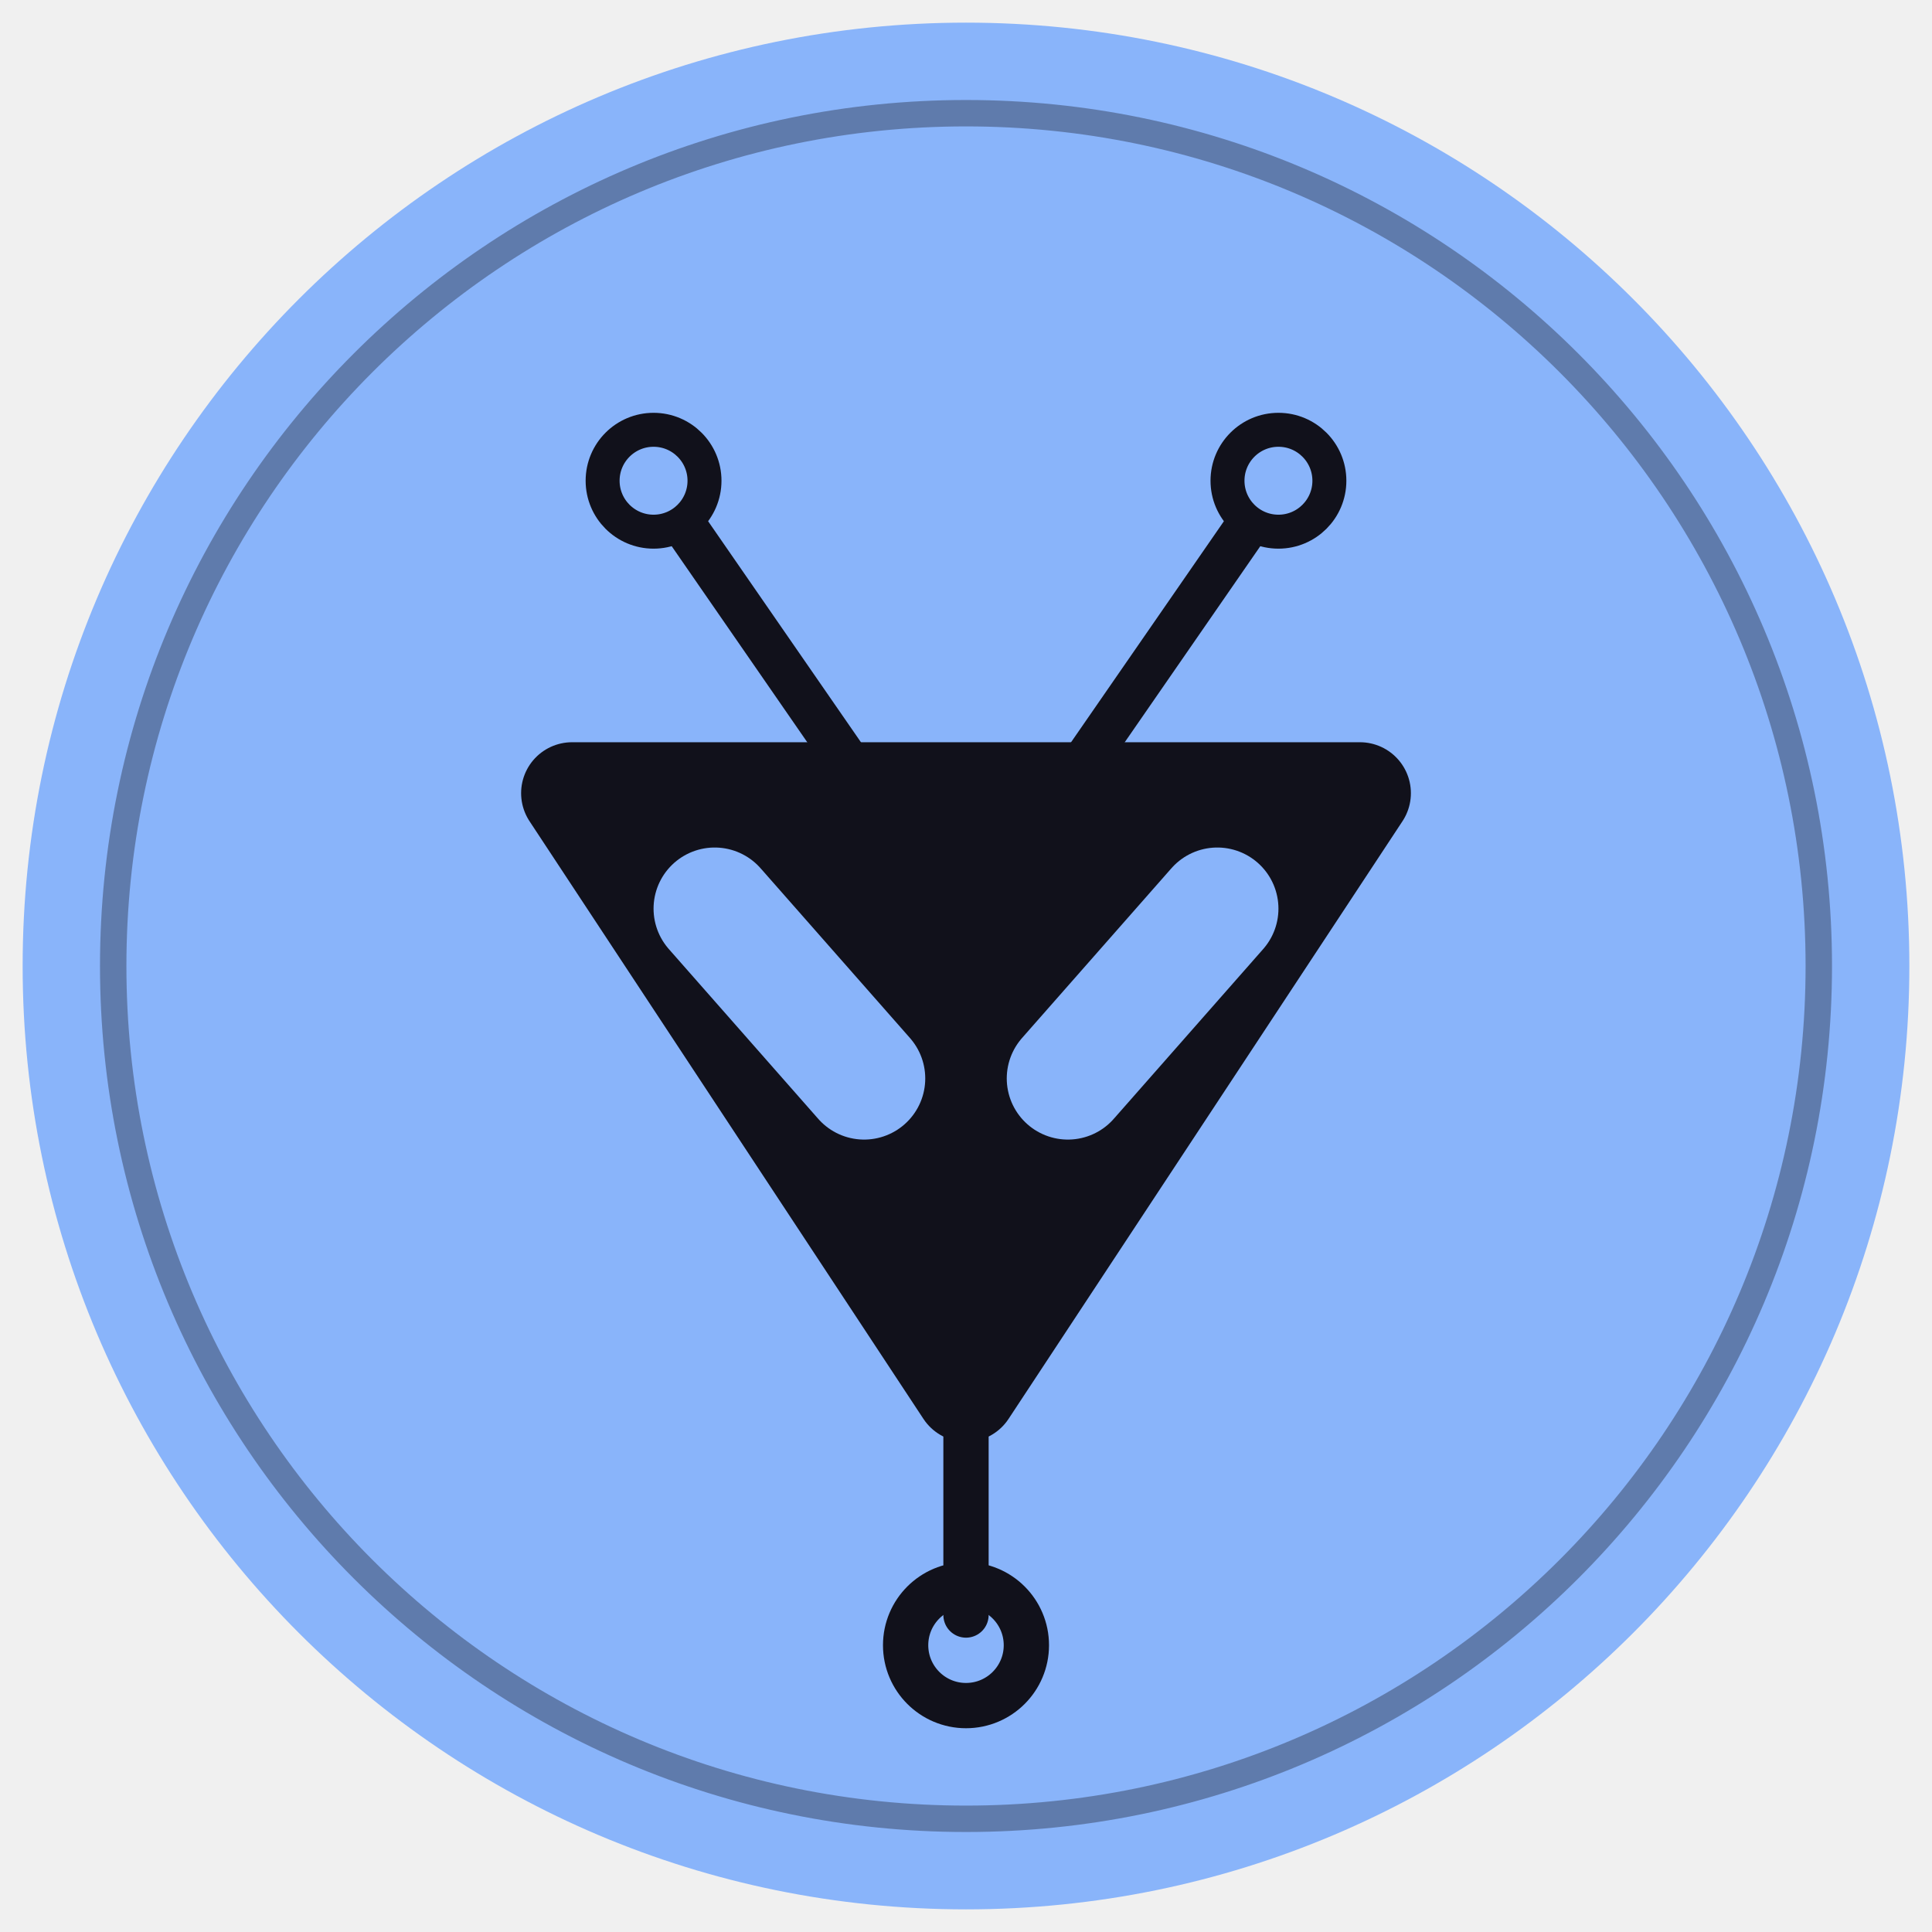
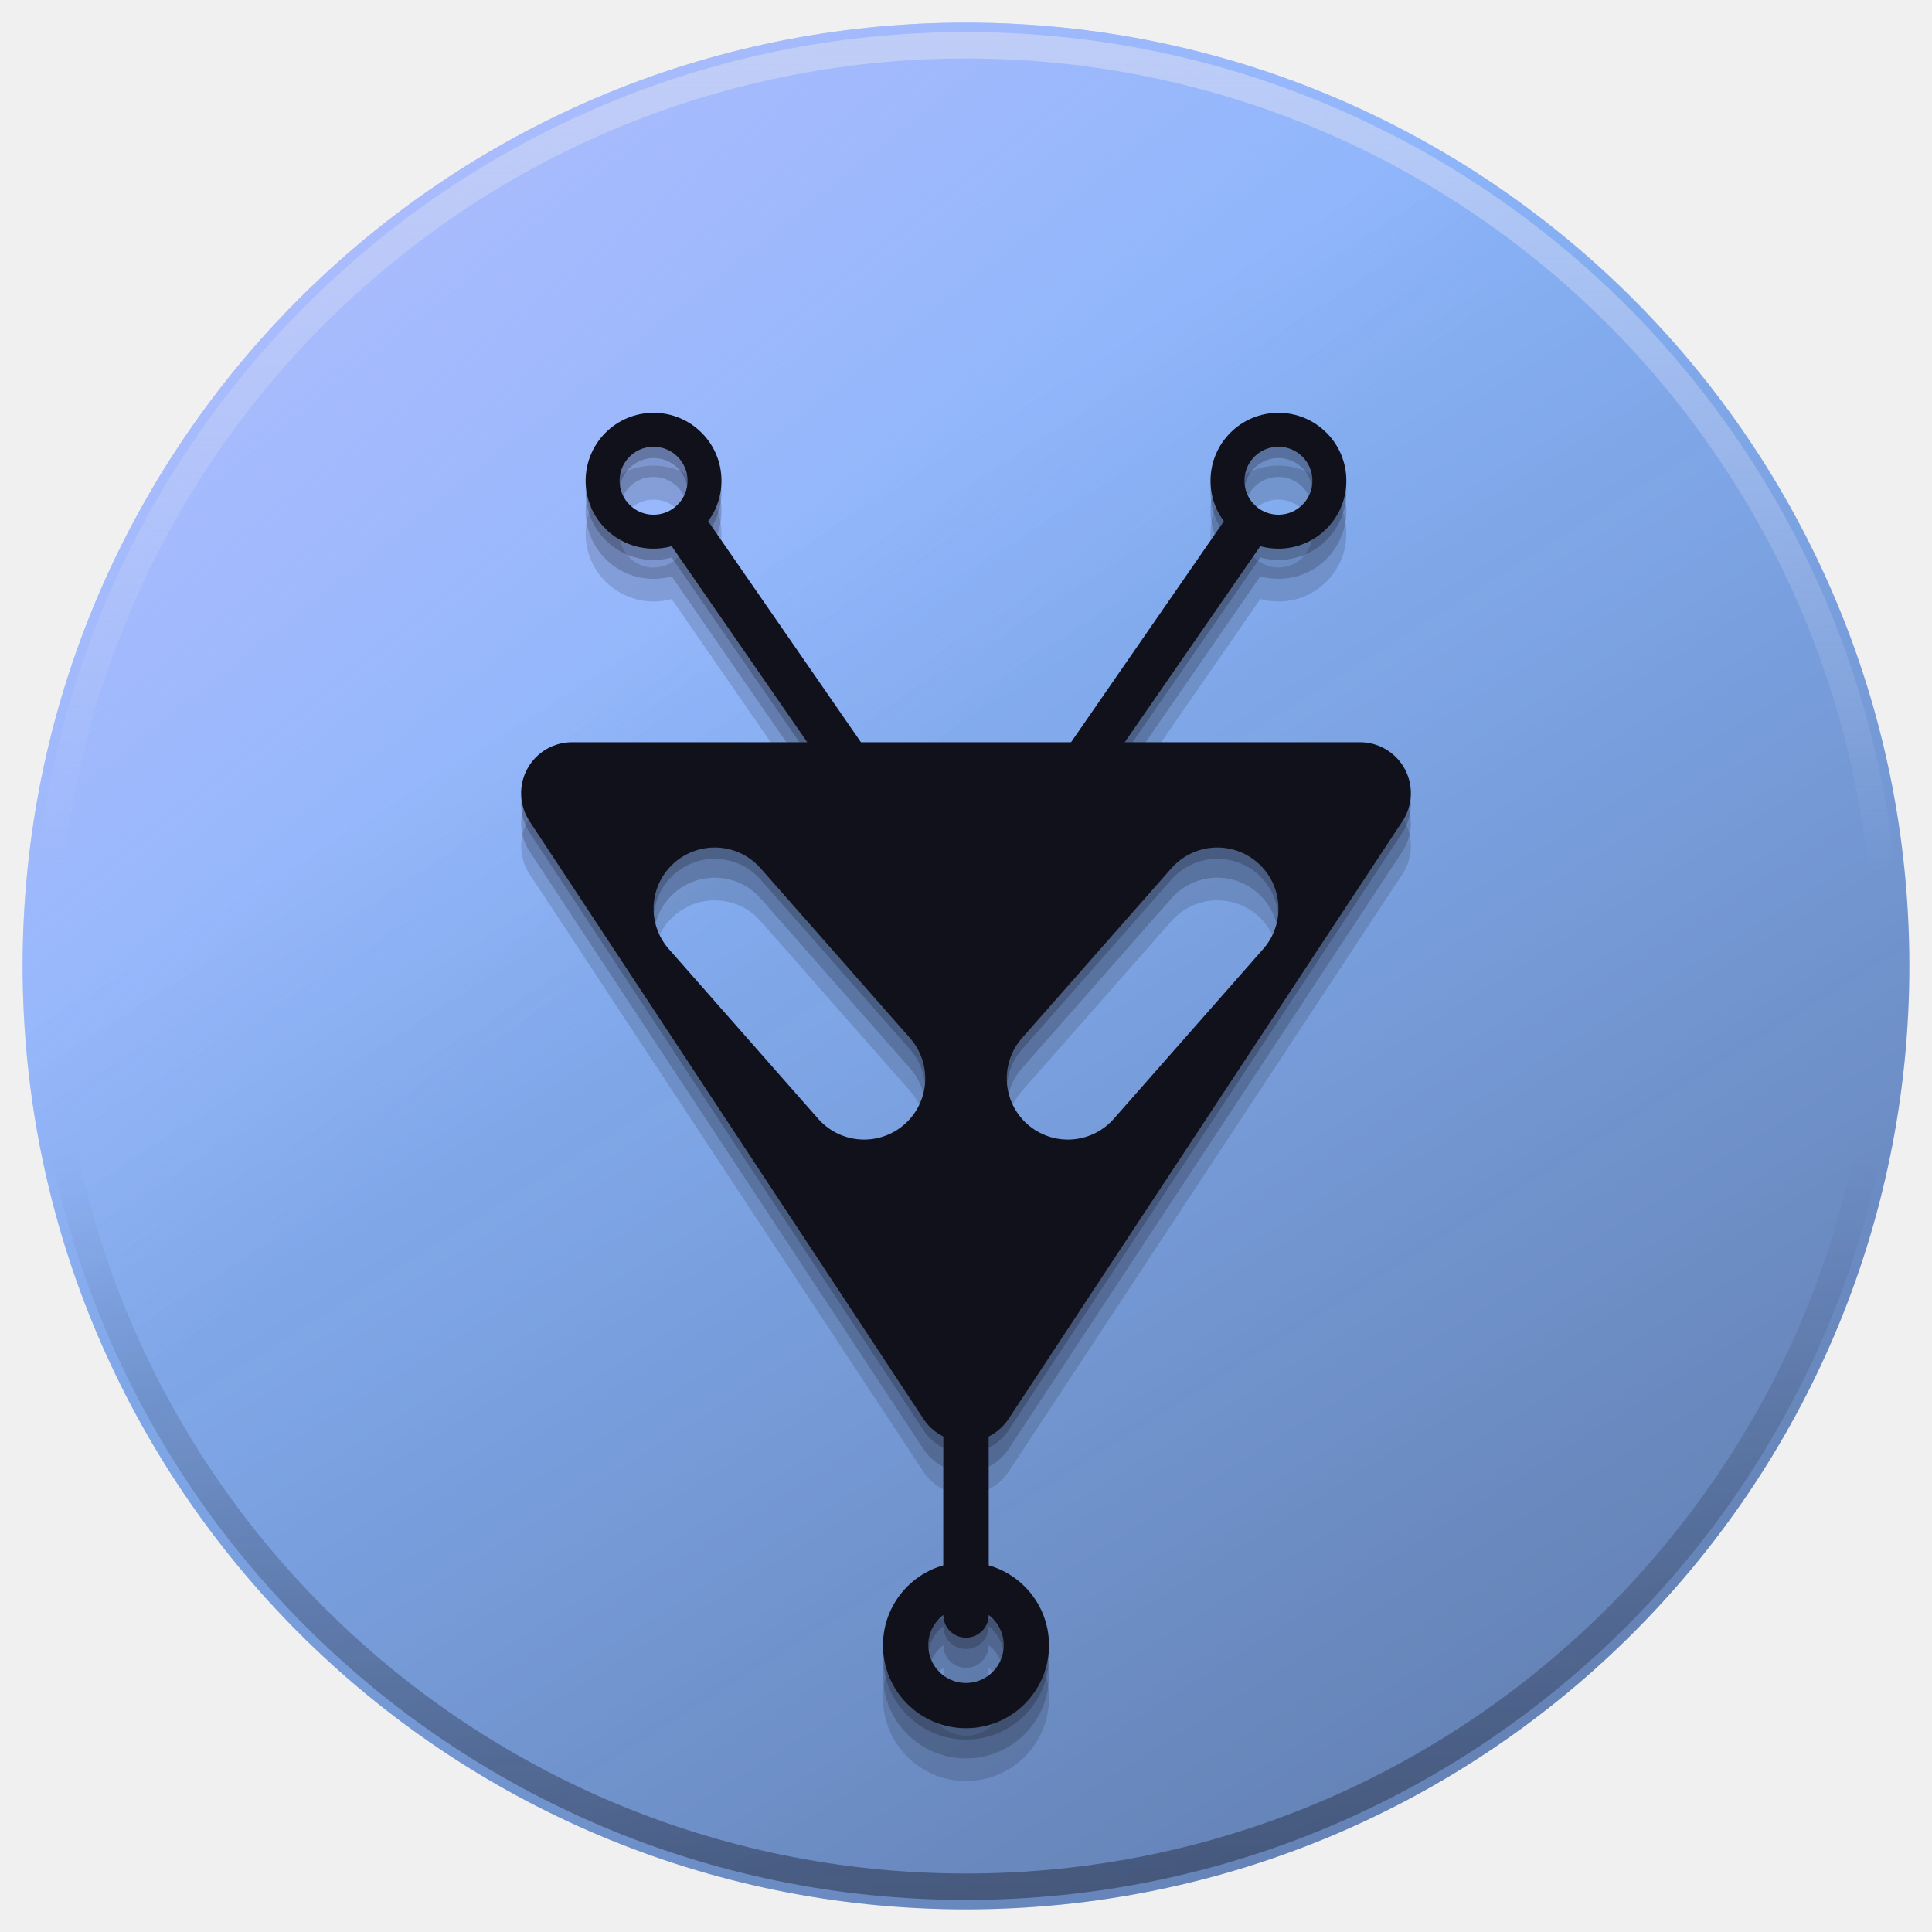
<svg xmlns="http://www.w3.org/2000/svg" viewBox="0 0 512 512" width="512" height="512">
+   <defs>
+     <mask id="eyes" maskUnits="userSpaceOnUse" x="0" y="0" width="512" height="512">
+       <rect width="512" height="512" fill="#fff" />
+       <path d="M189.4 240.8L229.0 285.8M322.6 240.8L283.0 285.8" fill="none" stroke="#000" stroke-width="32.4" stroke-linecap="round" />
+     </mask>
+     <linearGradient id="lit" gradientUnits="userSpaceOnUse" x1="90" y1="30" x2="330" y2="330">
+       <stop offset="0" stop-color="#b4befe" stop-opacity=".85" />
+       <stop offset=".6" stop-color="#b4befe" stop-opacity="0" />
+     </linearGradient>
+     <linearGradient id="dim" gradientUnits="userSpaceOnUse" x1="200" y1="150" x2="420" y2="500">
+       <stop offset="0" stop-color="#11111b" stop-opacity="0" />
+       <stop offset="1" stop-color="#11111b" stop-opacity=".34" />
+     </linearGradient>
+     <linearGradient id="rim" gradientUnits="userSpaceOnUse" x1="256" y1="6" x2="256" y2="506">
+       <stop offset="0" stop-color="#cdd6f4" stop-opacity=".7" />
+       <stop offset=".45" stop-color="#cdd6f4" stop-opacity="0" />
+       <stop offset=".6" stop-color="#11111b" stop-opacity="0" />
+       <stop offset="1" stop-color="#11111b" stop-opacity=".4" />
+     </linearGradient>
+     <g id="mantis">
+       <path d="M256 380V428" fill="none" stroke="#11111b" stroke-width="12" stroke-linecap="round" />
+       <circle cx="256" cy="436" r="16" fill="none" stroke="#11111b" stroke-width="12" />
+       <path d="M225.4 203.0L180.8 138.5M286.6 203.0L331.2 138.5" fill="none" stroke="#11111b" stroke-width="11.7" />
+       <circle cx="173.2" cy="127.4" r="13.5" fill="none" stroke="#11111b" stroke-width="9" />
+       <circle cx="338.8" cy="127.4" r="13.5" fill="none" stroke="#11111b" stroke-width="9" />
+       <path d="M151.6 210.2L360.4 210.2L256.0 368.6Z" fill="#11111b" stroke="#11111b" stroke-width="27" stroke-linejoin="round" mask="url(#eyes)" />
+     </g>
+   </defs>
  <circle cx="256" cy="256" r="250" fill="#89b4fa" />
-   <mask id="eyes" maskUnits="userSpaceOnUse" x="0" y="0" width="512" height="512">
-     <rect width="512" height="512" fill="#fff" />
-     <path d="M189.4 240.8L229.0 285.8M322.6 240.8L283.0 285.8" fill="none" stroke="#000" stroke-width="32.4" stroke-linecap="round" />
-   </mask>
-   <circle cx="256" cy="256" r="226" fill="none" stroke="#11111b" stroke-width="7" opacity=".35" />
-   <path d="M256 380V428" fill="none" stroke="#11111b" stroke-width="12" stroke-linecap="round" />
-   <circle cx="256" cy="436" r="16" fill="none" stroke="#11111b" stroke-width="12" />
-   <path d="M225.4 203.0L180.8 138.5M286.6 203.0L331.2 138.5" fill="none" stroke="#11111b" stroke-width="11.7" />
-   <circle cx="173.2" cy="127.4" r="13.5" fill="none" stroke="#11111b" stroke-width="9" />
-   <circle cx="338.8" cy="127.4" r="13.5" fill="none" stroke="#11111b" stroke-width="9" />
-   <path d="M151.6 210.2L360.4 210.2L256.0 368.6Z" fill="#11111b" stroke="#11111b" stroke-width="27" stroke-linejoin="round" mask="url(#eyes)" />
+   <circle cx="256" cy="256" r="250" fill="url(#lit)" />
+   <circle cx="256" cy="256" r="250" fill="url(#dim)" />
+   <circle cx="256" cy="256" r="244" fill="none" stroke="url(#rim)" stroke-width="7" />
+   <g opacity=".16">
+     <use href="#mantis" transform="translate(0 14)" />
+   </g>
+   <g opacity=".2">
+     <use href="#mantis" transform="translate(0 8)" />
+   </g>
+   <g opacity=".24">
+     <use href="#mantis" transform="translate(0 3)" />
+   </g>
+   <use href="#mantis" />
</svg>
